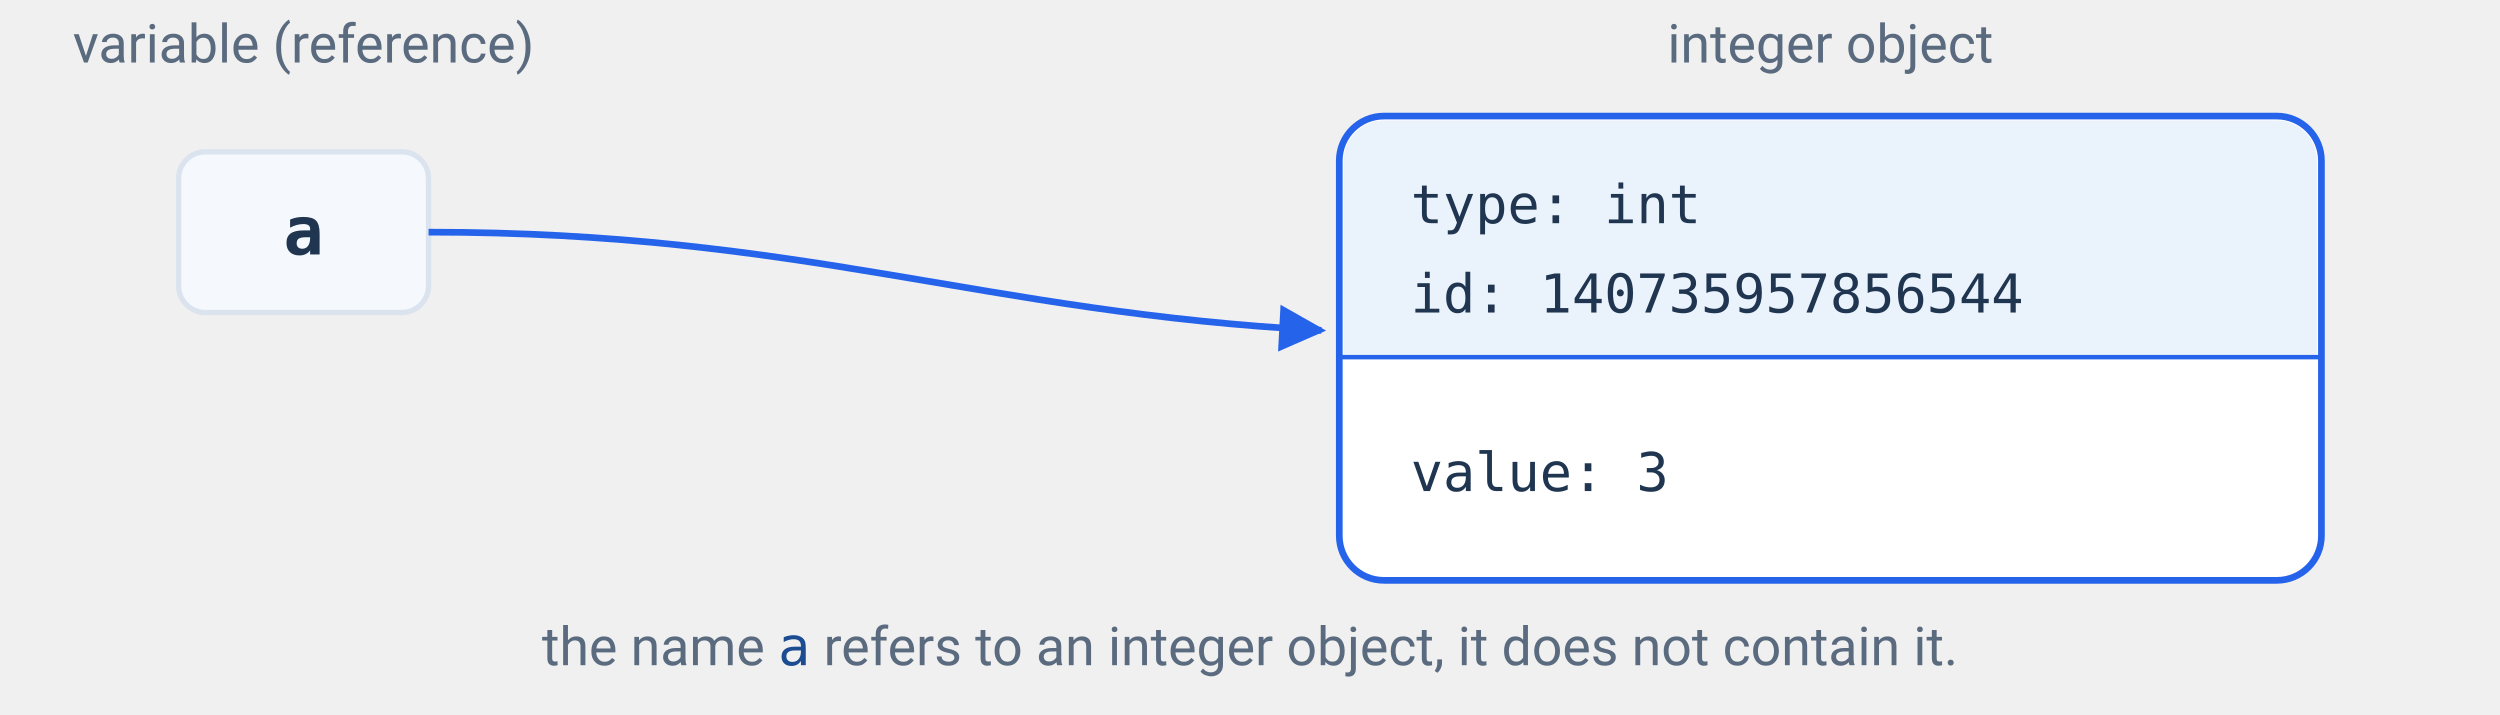
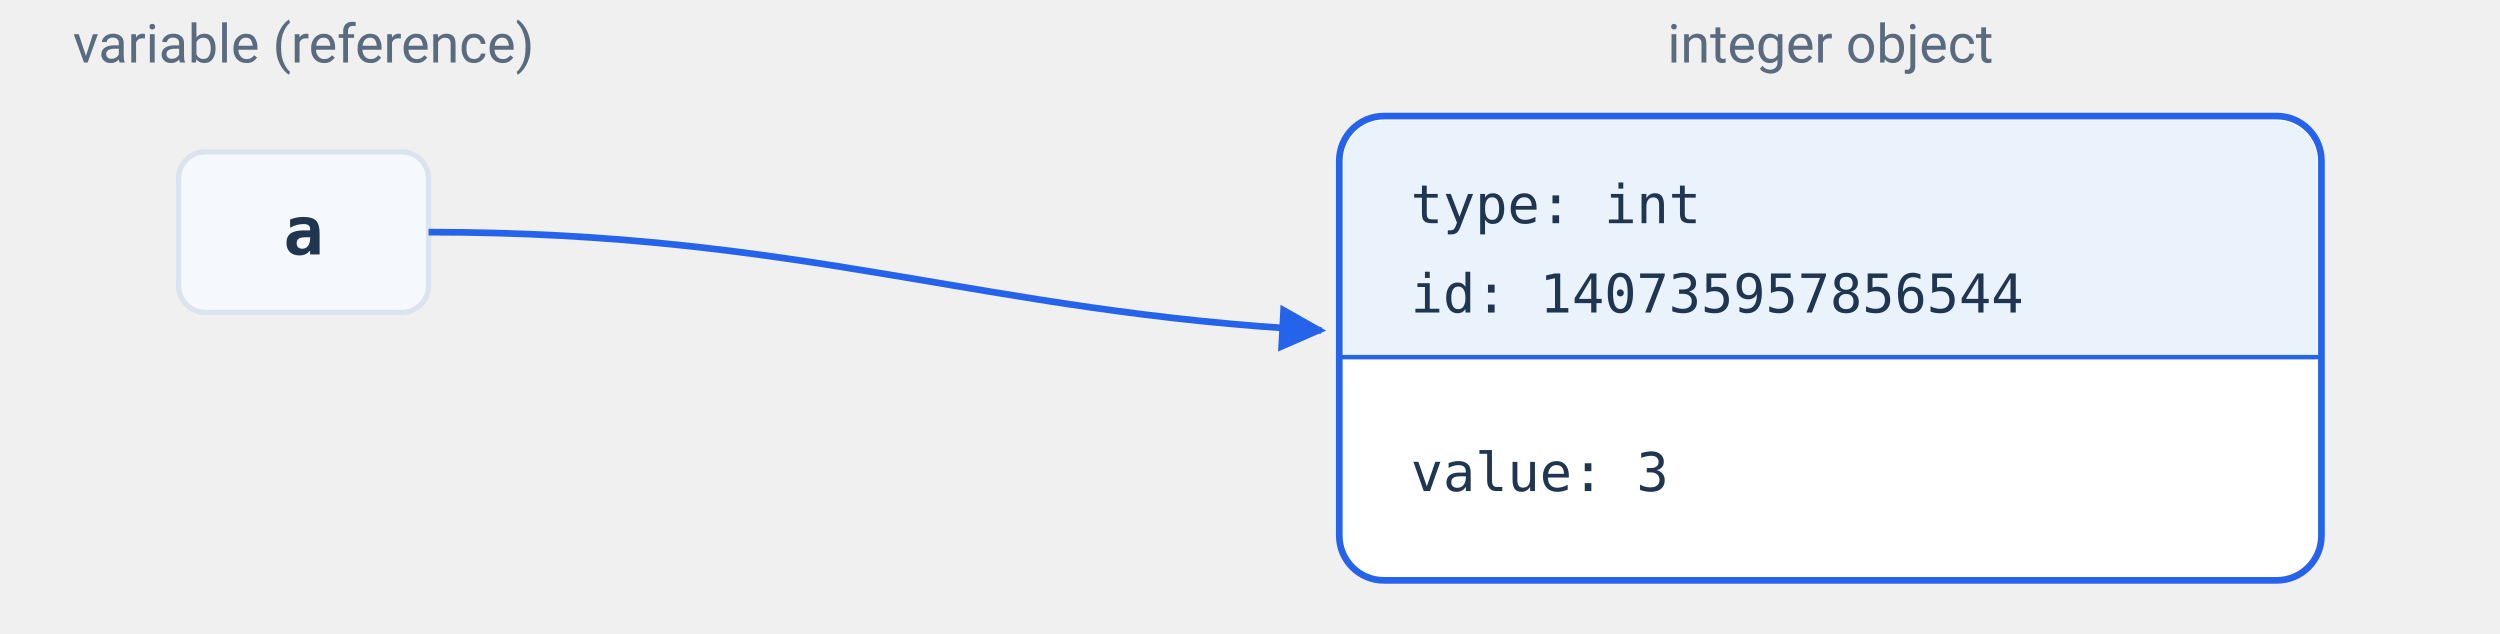
- <svg xmlns="http://www.w3.org/2000/svg" viewBox="0 56 560 160" width="560" height="160" font-family="-apple-system, BlinkMacSystemFont, 'Segoe UI', Roboto, sans-serif">
+ <svg xmlns="http://www.w3.org/2000/svg" viewBox="0 56 560 142" width="560" height="142" font-family="-apple-system, BlinkMacSystemFont, 'Segoe UI', Roboto, sans-serif">
  <defs>
    <marker id="arrow" viewBox="0 0 10 10" refX="9" refY="5" markerWidth="7" markerHeight="7" orient="auto-start-reverse">
      <path d="M 0 0 L 10 5 L 0 10 z" fill="#2563eb" />
    </marker>
    <style>
      .ref   { fill: #f5f9fd; stroke: #dbe4ee; stroke-width: 1.2; }
      .obj   { fill: #ffffff; stroke: #2563eb; stroke-width: 1.5; }
      .head  { fill: #eaf2fb; }
      .var   { font-family: ui-monospace, SFMono-Regular, Menlo, Consolas, monospace; font-size: 15px; fill: #1f3550; font-weight: 700; }
      .field { font-family: ui-monospace, SFMono-Regular, Menlo, Consolas, monospace; font-size: 12px; fill: #1f3550; }
      .code  { font-family: ui-monospace, SFMono-Regular, Menlo, Consolas, monospace; font-size: 13px; fill: #1b4b91; font-weight: 600; }
      .mono  { font-family: ui-monospace, SFMono-Regular, Menlo, Consolas, monospace; fill: #1b4b91; }
      .label { font-size: 12px; fill: #5b6b7f; }
      .link  { stroke: #2563eb; stroke-width: 1.5; fill: none; }
    </style>
  </defs>
  <text class="label" x="68" y="70" text-anchor="middle">variable (reference)</text>
  <rect class="ref" x="40" y="90" width="56" height="36" rx="6" />
  <text class="var" x="68" y="113" text-anchor="middle">a</text>
  <text class="label" x="410" y="70" text-anchor="middle">integer object</text>
  <rect class="obj" x="300" y="82" width="220" height="104" rx="10" />
  <path class="head" d="M 301 92 a 9 9 0 0 1 9 -9 h 200 a 9 9 0 0 1 9 9 v 44 h -218 z" />
  <line x1="300" y1="136" x2="520" y2="136" stroke="#2563eb" stroke-width="1" />
  <text class="field" x="316" y="106">type: int</text>
  <text class="field" x="316" y="126">id:   140735957856544</text>
  <text class="field" x="316" y="166">value: 3</text>
  <path class="link" d="M 96 108 C 180 108, 220 126, 296 130" marker-end="url(#arrow)" />
-   <text class="label" x="280" y="205" text-anchor="middle">the name <tspan class="mono">a</tspan> refers to an integer object, it does not contain it.</text>
</svg>
